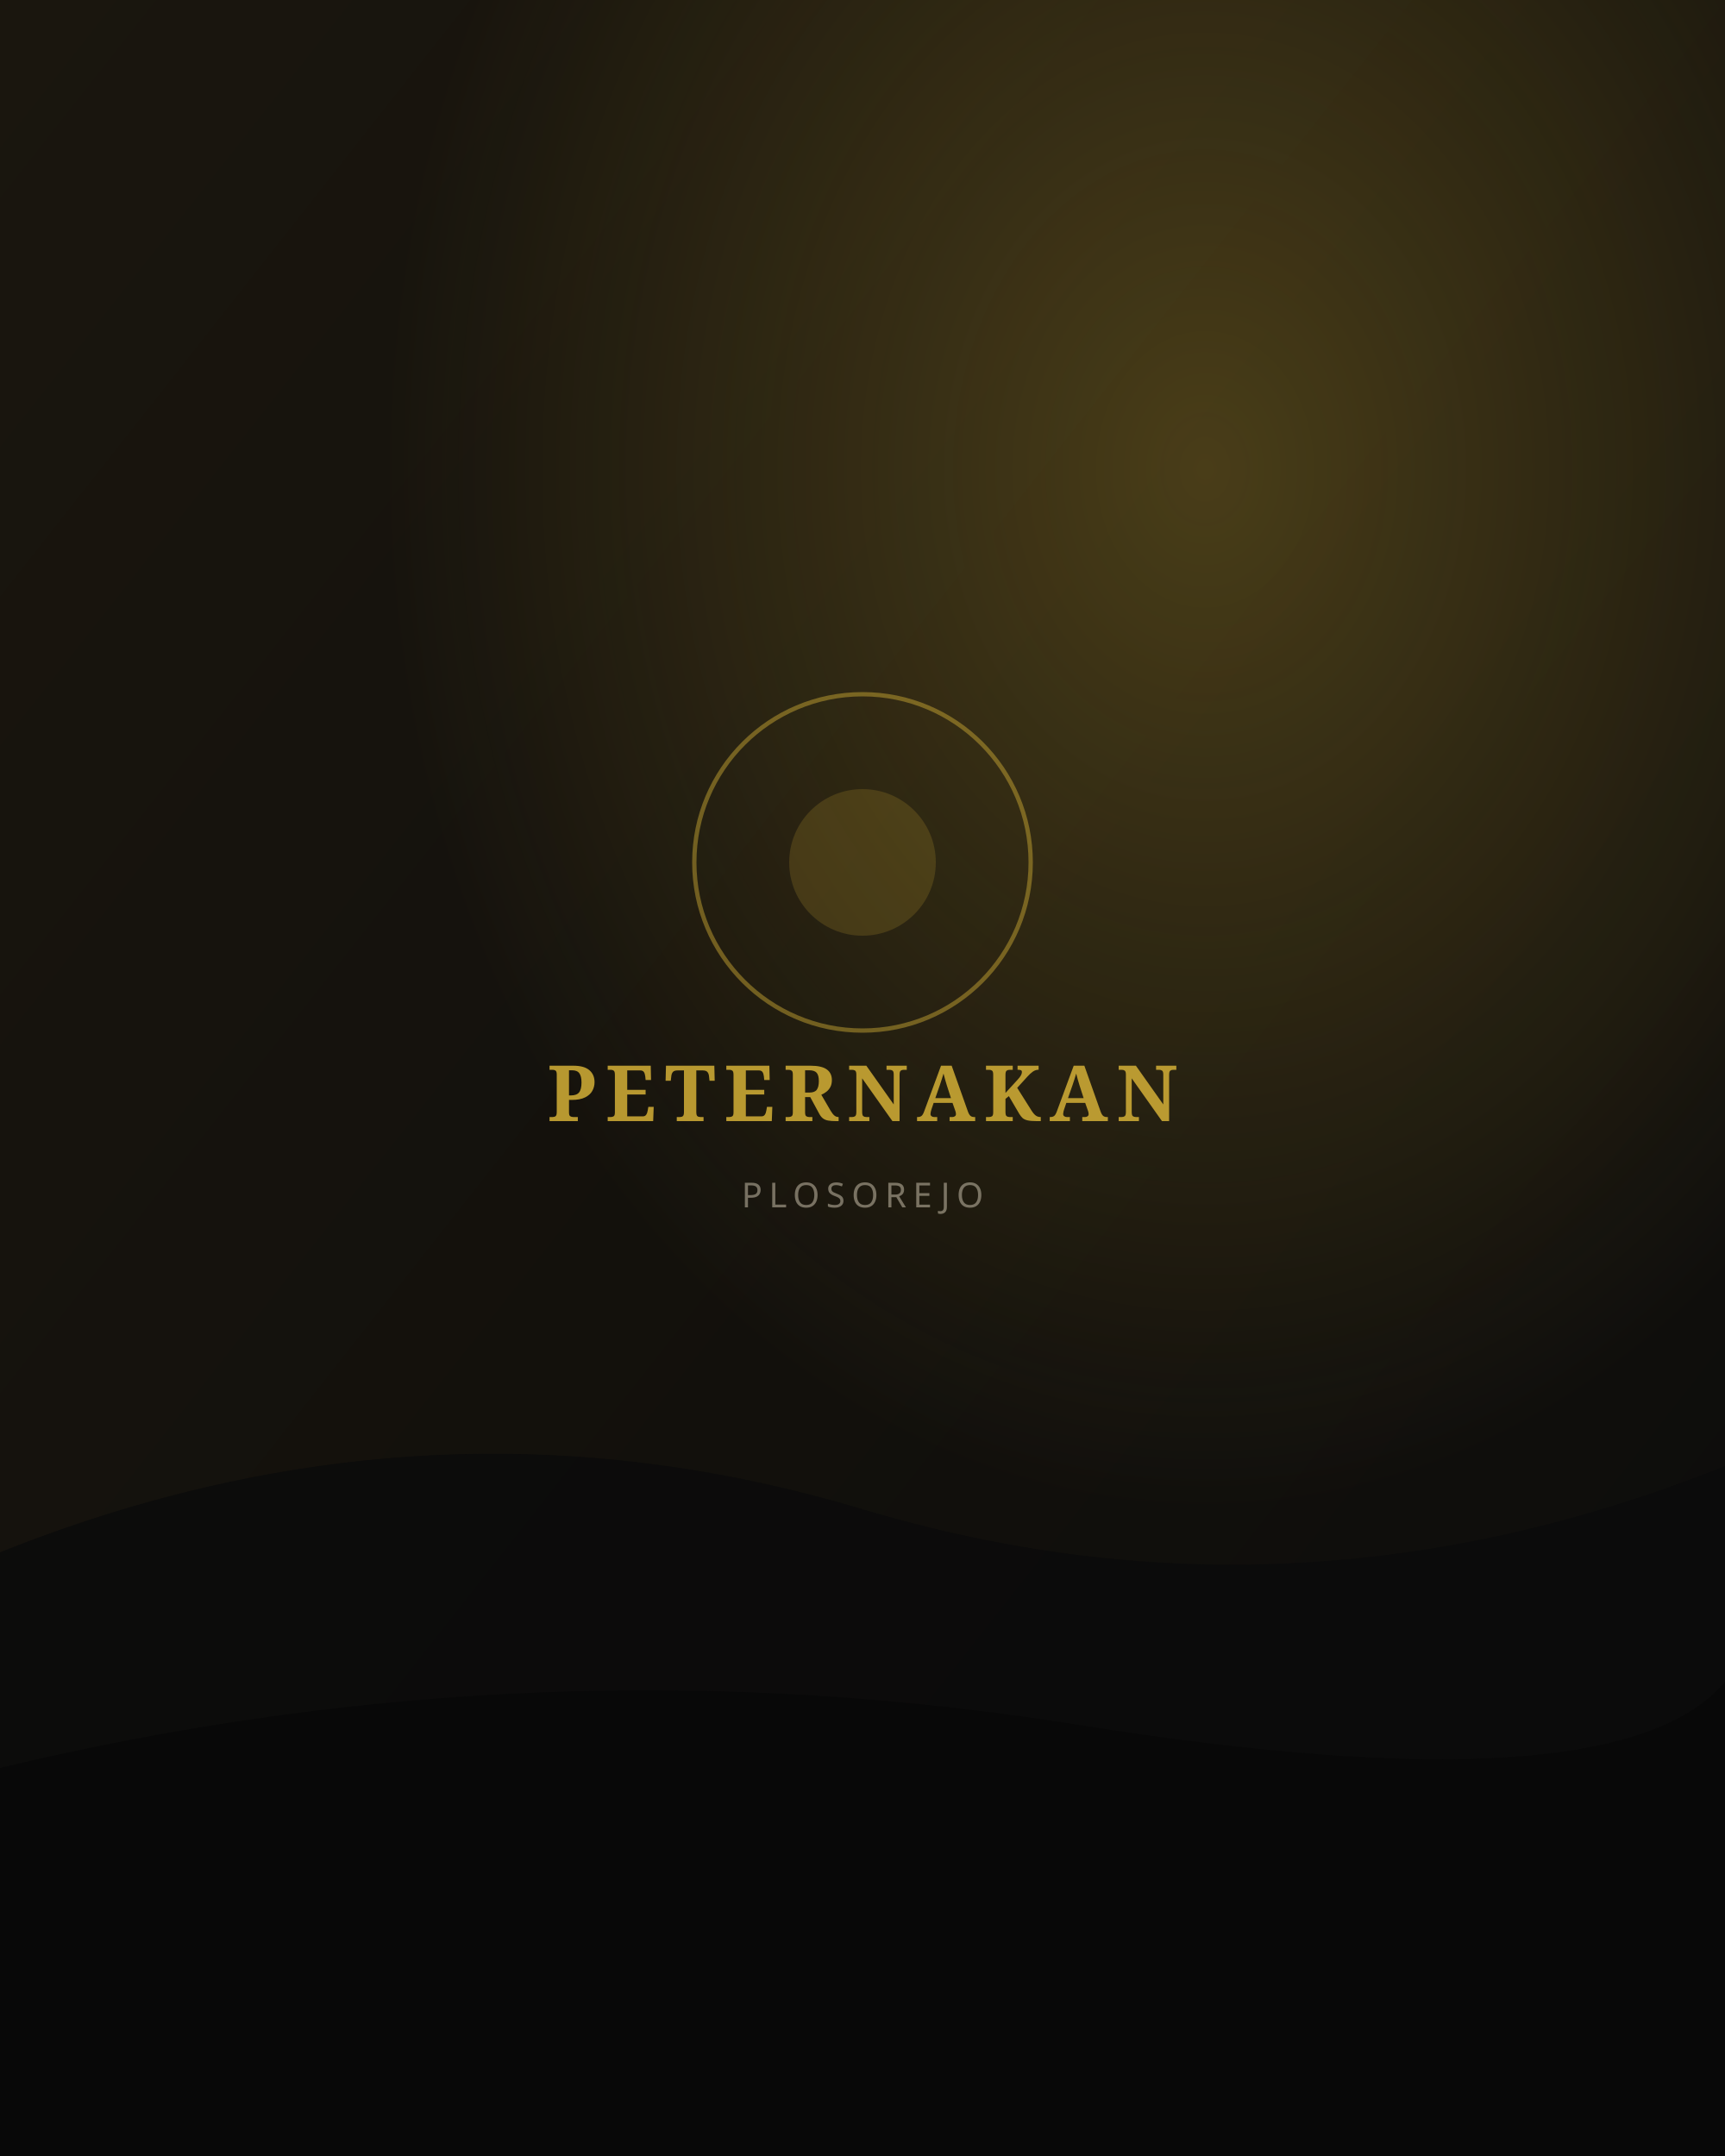
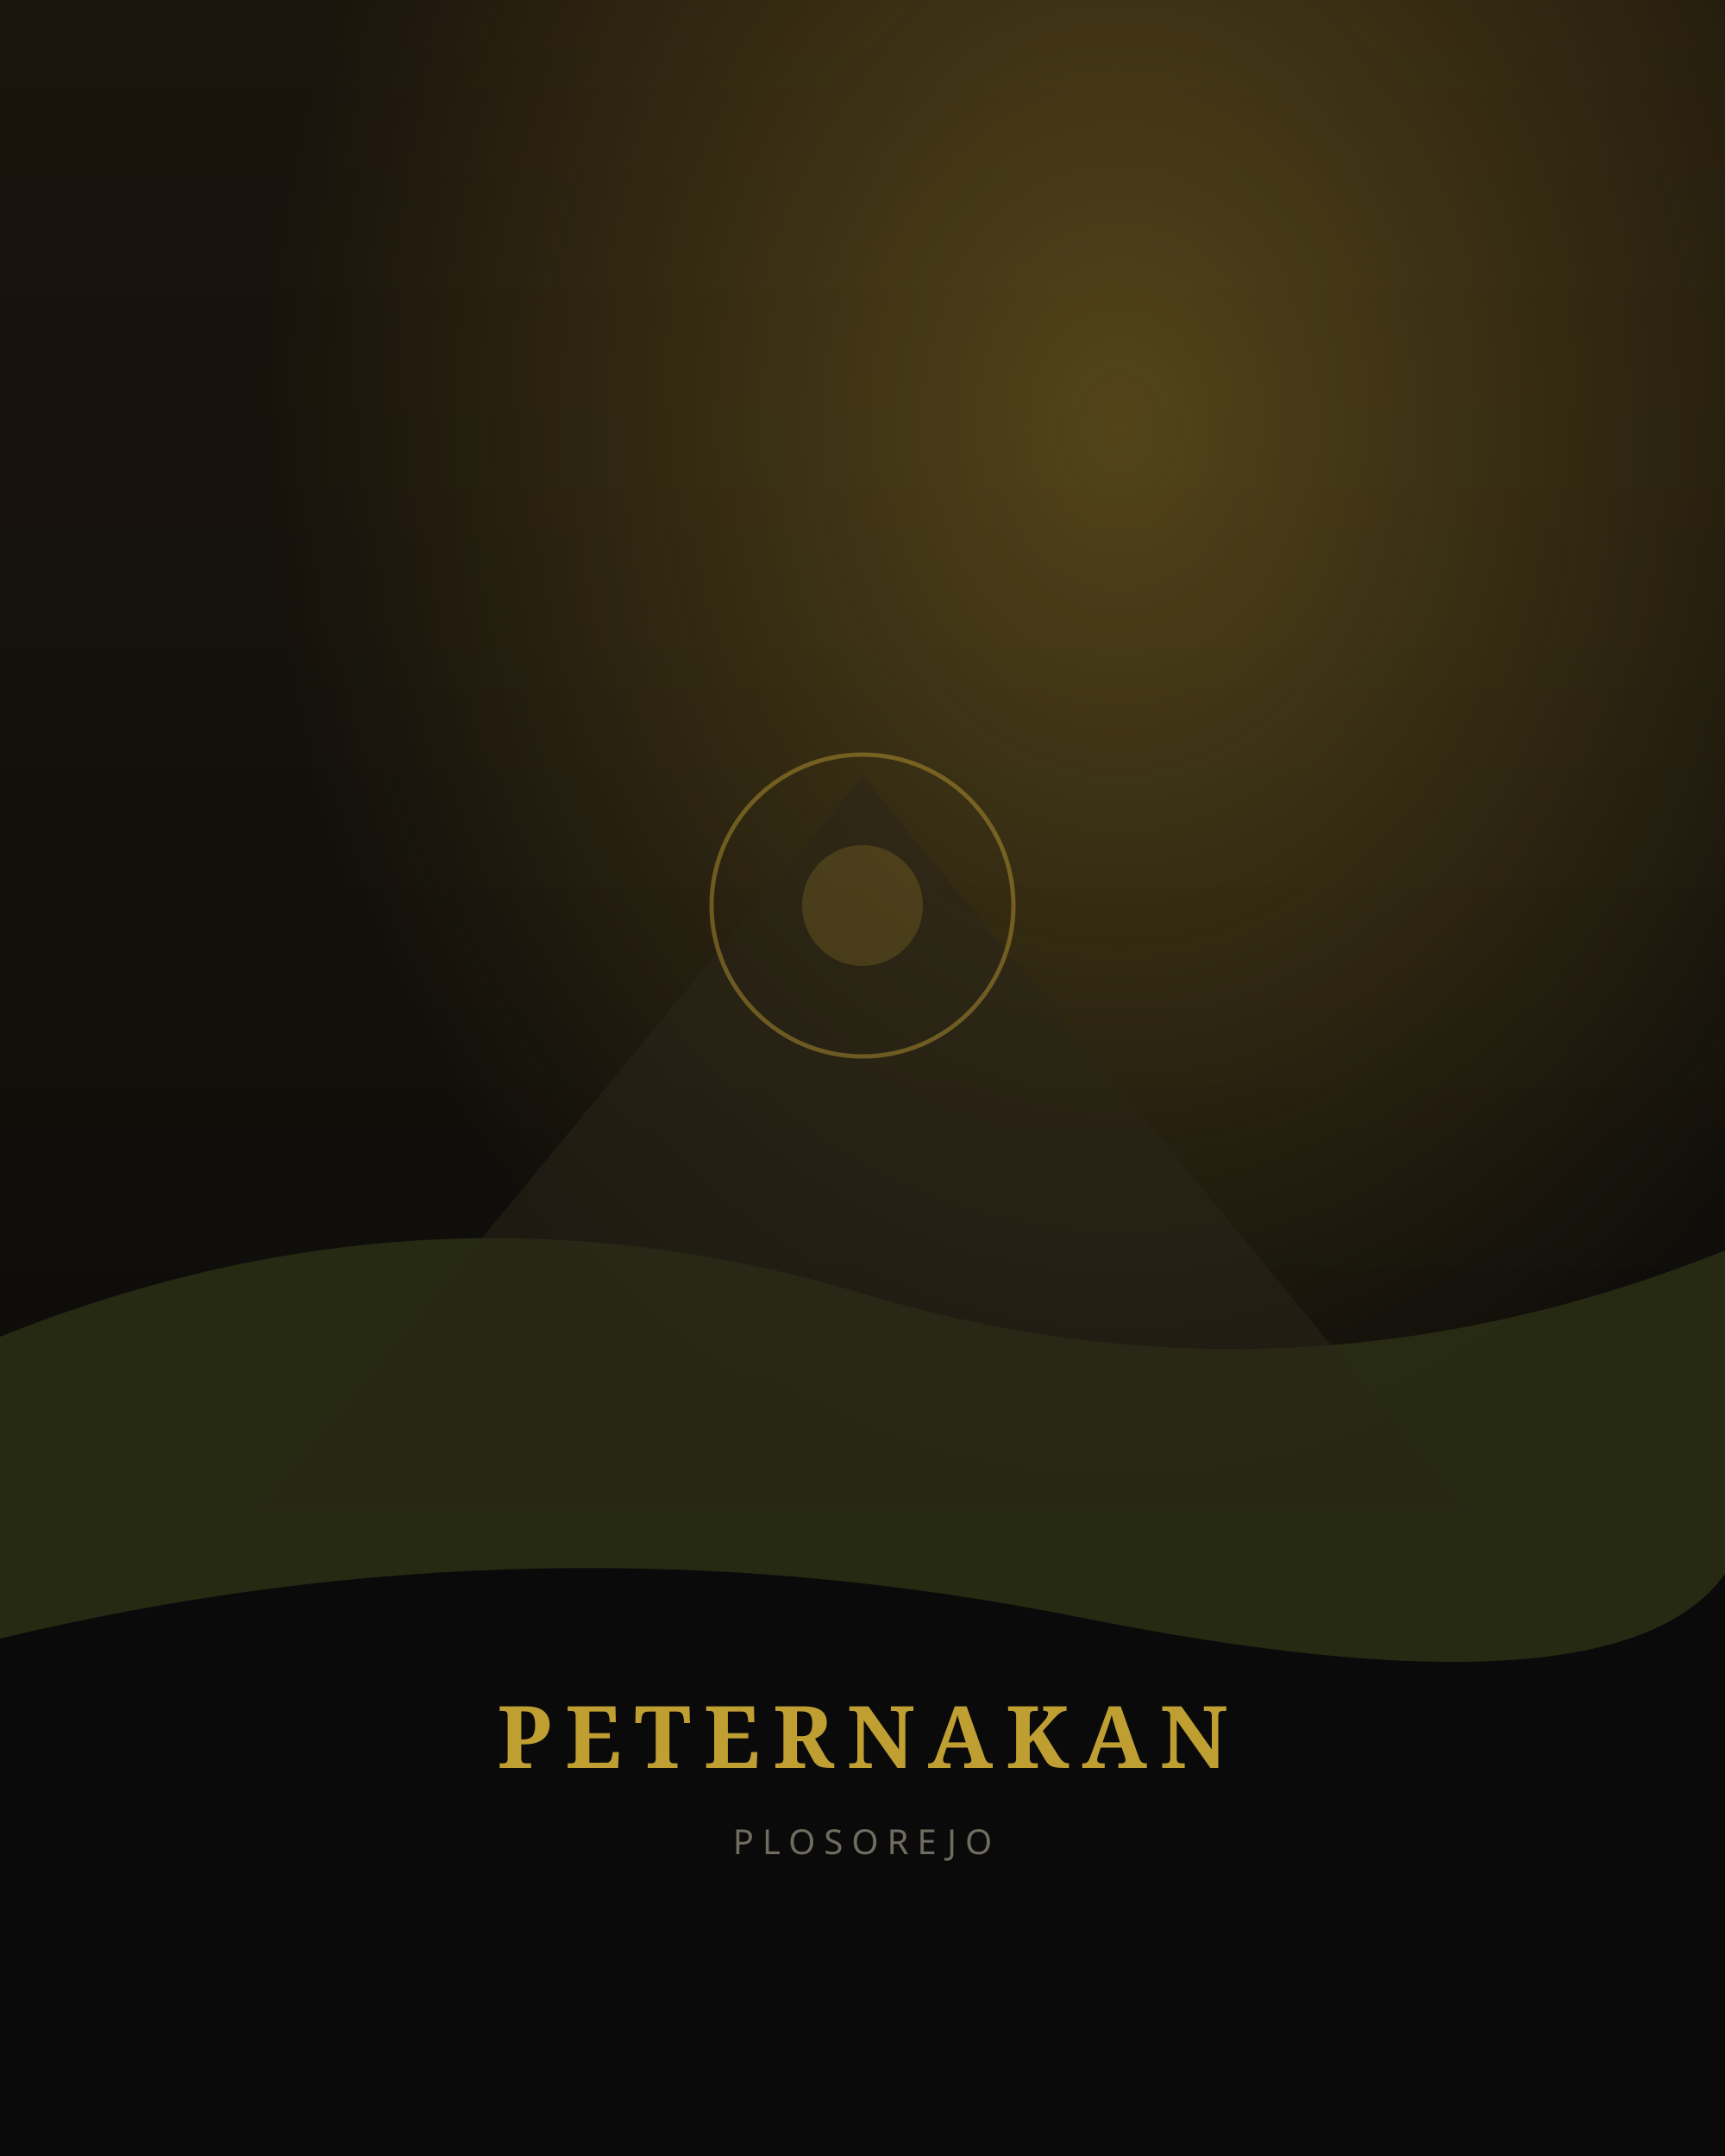
<svg xmlns="http://www.w3.org/2000/svg" viewBox="0 0 800 1000" preserveAspectRatio="xMidYMid slice">
  <defs>
-     <linearGradient id="bg" x1="0" y1="0" x2="1" y2="1">
-       <stop offset="0%" stop-color="#1a160e" />
-       <stop offset="55%" stop-color="#12100c" />
-       <stop offset="100%" stop-color="#0c0c0c" />
+     <linearGradient id="bg" x1="0" y1="0" x2="0" y2="1">
+       <stop offset="0%" stop-color="#1a140c" />
+       <stop offset="55%" stop-color="#100e0a" />
+       <stop offset="100%" stop-color="#080808" />
    </linearGradient>
-     <radialGradient id="orb" cx="70%" cy="22%" r="48%">
-       <stop offset="0%" stop-color="#d4af37" stop-opacity="0.28" />
+     <radialGradient id="orb" cx="65%" cy="20%" r="50%">
+       <stop offset="0%" stop-color="#d4af37" stop-opacity="0.32" />
      <stop offset="100%" stop-color="#d4af37" stop-opacity="0" />
    </radialGradient>
  </defs>
  <rect width="800" height="1000" fill="url(#bg)" />
  <rect width="800" height="1000" fill="url(#orb)" />
-   <path d="M0 720 Q200 640 400 700 T800 680 L800 1000 L0 1000 Z" fill="#0a0a0a" opacity="0.85" />
-   <path d="M0 820 Q250 760 500 800 T800 780 L800 1000 L0 1000 Z" fill="#080808" />
-   <circle cx="400" cy="400" r="78" fill="none" stroke="#d4af37" stroke-opacity="0.45" stroke-width="2" />
-   <circle cx="400" cy="400" r="34" fill="#d4af37" fill-opacity="0.18" />
-   <text x="400" y="520" text-anchor="middle" fill="#d4af37" fill-opacity="0.85" font-family="Georgia, serif" font-size="36" font-weight="700" letter-spacing="4">PETERNAKAN</text>
-   <text x="400" y="560" text-anchor="middle" fill="#c4bca8" fill-opacity="0.55" font-family="system-ui,sans-serif" font-size="16" letter-spacing="3">PLOSOREJO</text>
+   <path d="M0 620 Q200 540 400 600 T800 580 L800 1000 L0 1000 Z" fill="#2a2f14" opacity="0.85" />
+   <path d="M0 760 Q250 700 500 750 T800 730 L800 1000 L0 1000 Z" fill="#0a0a0a" />
+   <path d="M120 700 L400 360 L680 700 Z" fill="#2a2418" opacity="0.55" />
+   <circle cx="400" cy="420" r="70" fill="none" stroke="#d4af37" stroke-opacity="0.4" stroke-width="2" />
+   <circle cx="400" cy="420" r="28" fill="#d4af37" fill-opacity="0.18" />
+   <text x="400" y="820" text-anchor="middle" fill="#d4af37" fill-opacity="0.9" font-family="Georgia,serif" font-size="40" font-weight="700" letter-spacing="6">PETERNAKAN</text>
+   <text x="400" y="860" text-anchor="middle" fill="#c4bca8" fill-opacity="0.55" font-family="system-ui,sans-serif" font-size="16" letter-spacing="4">PLOSOREJO</text>
</svg>
